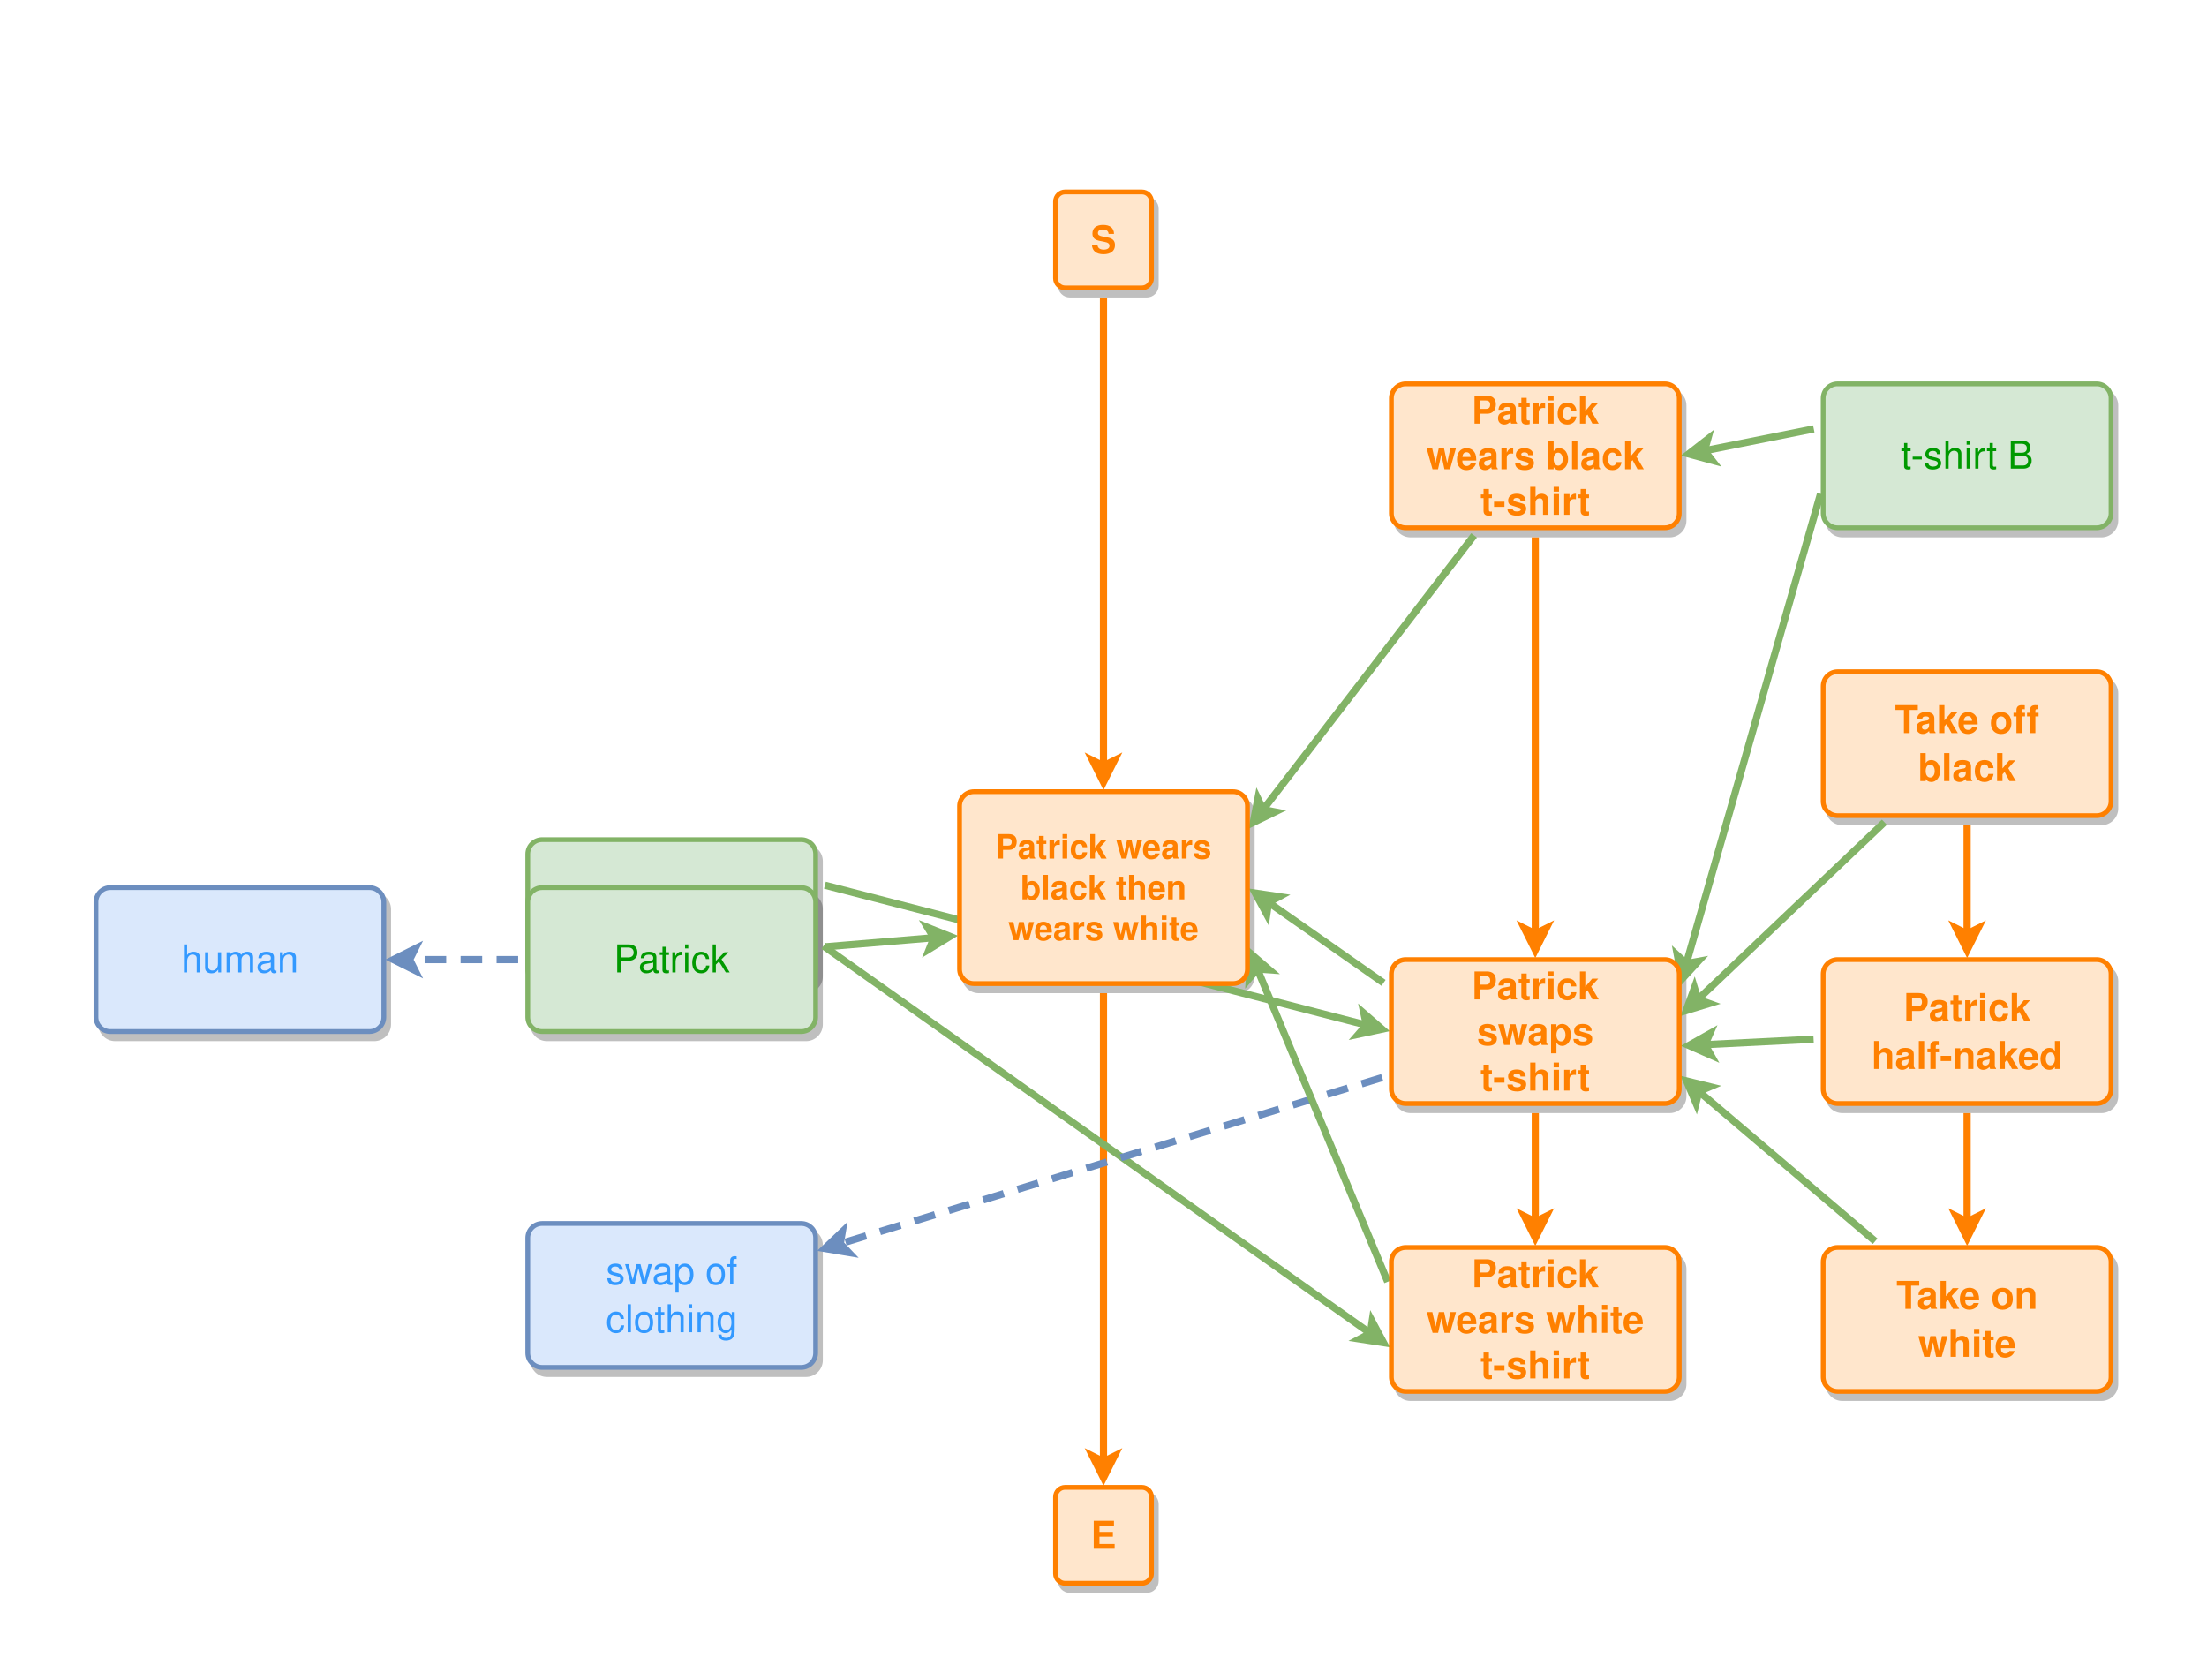
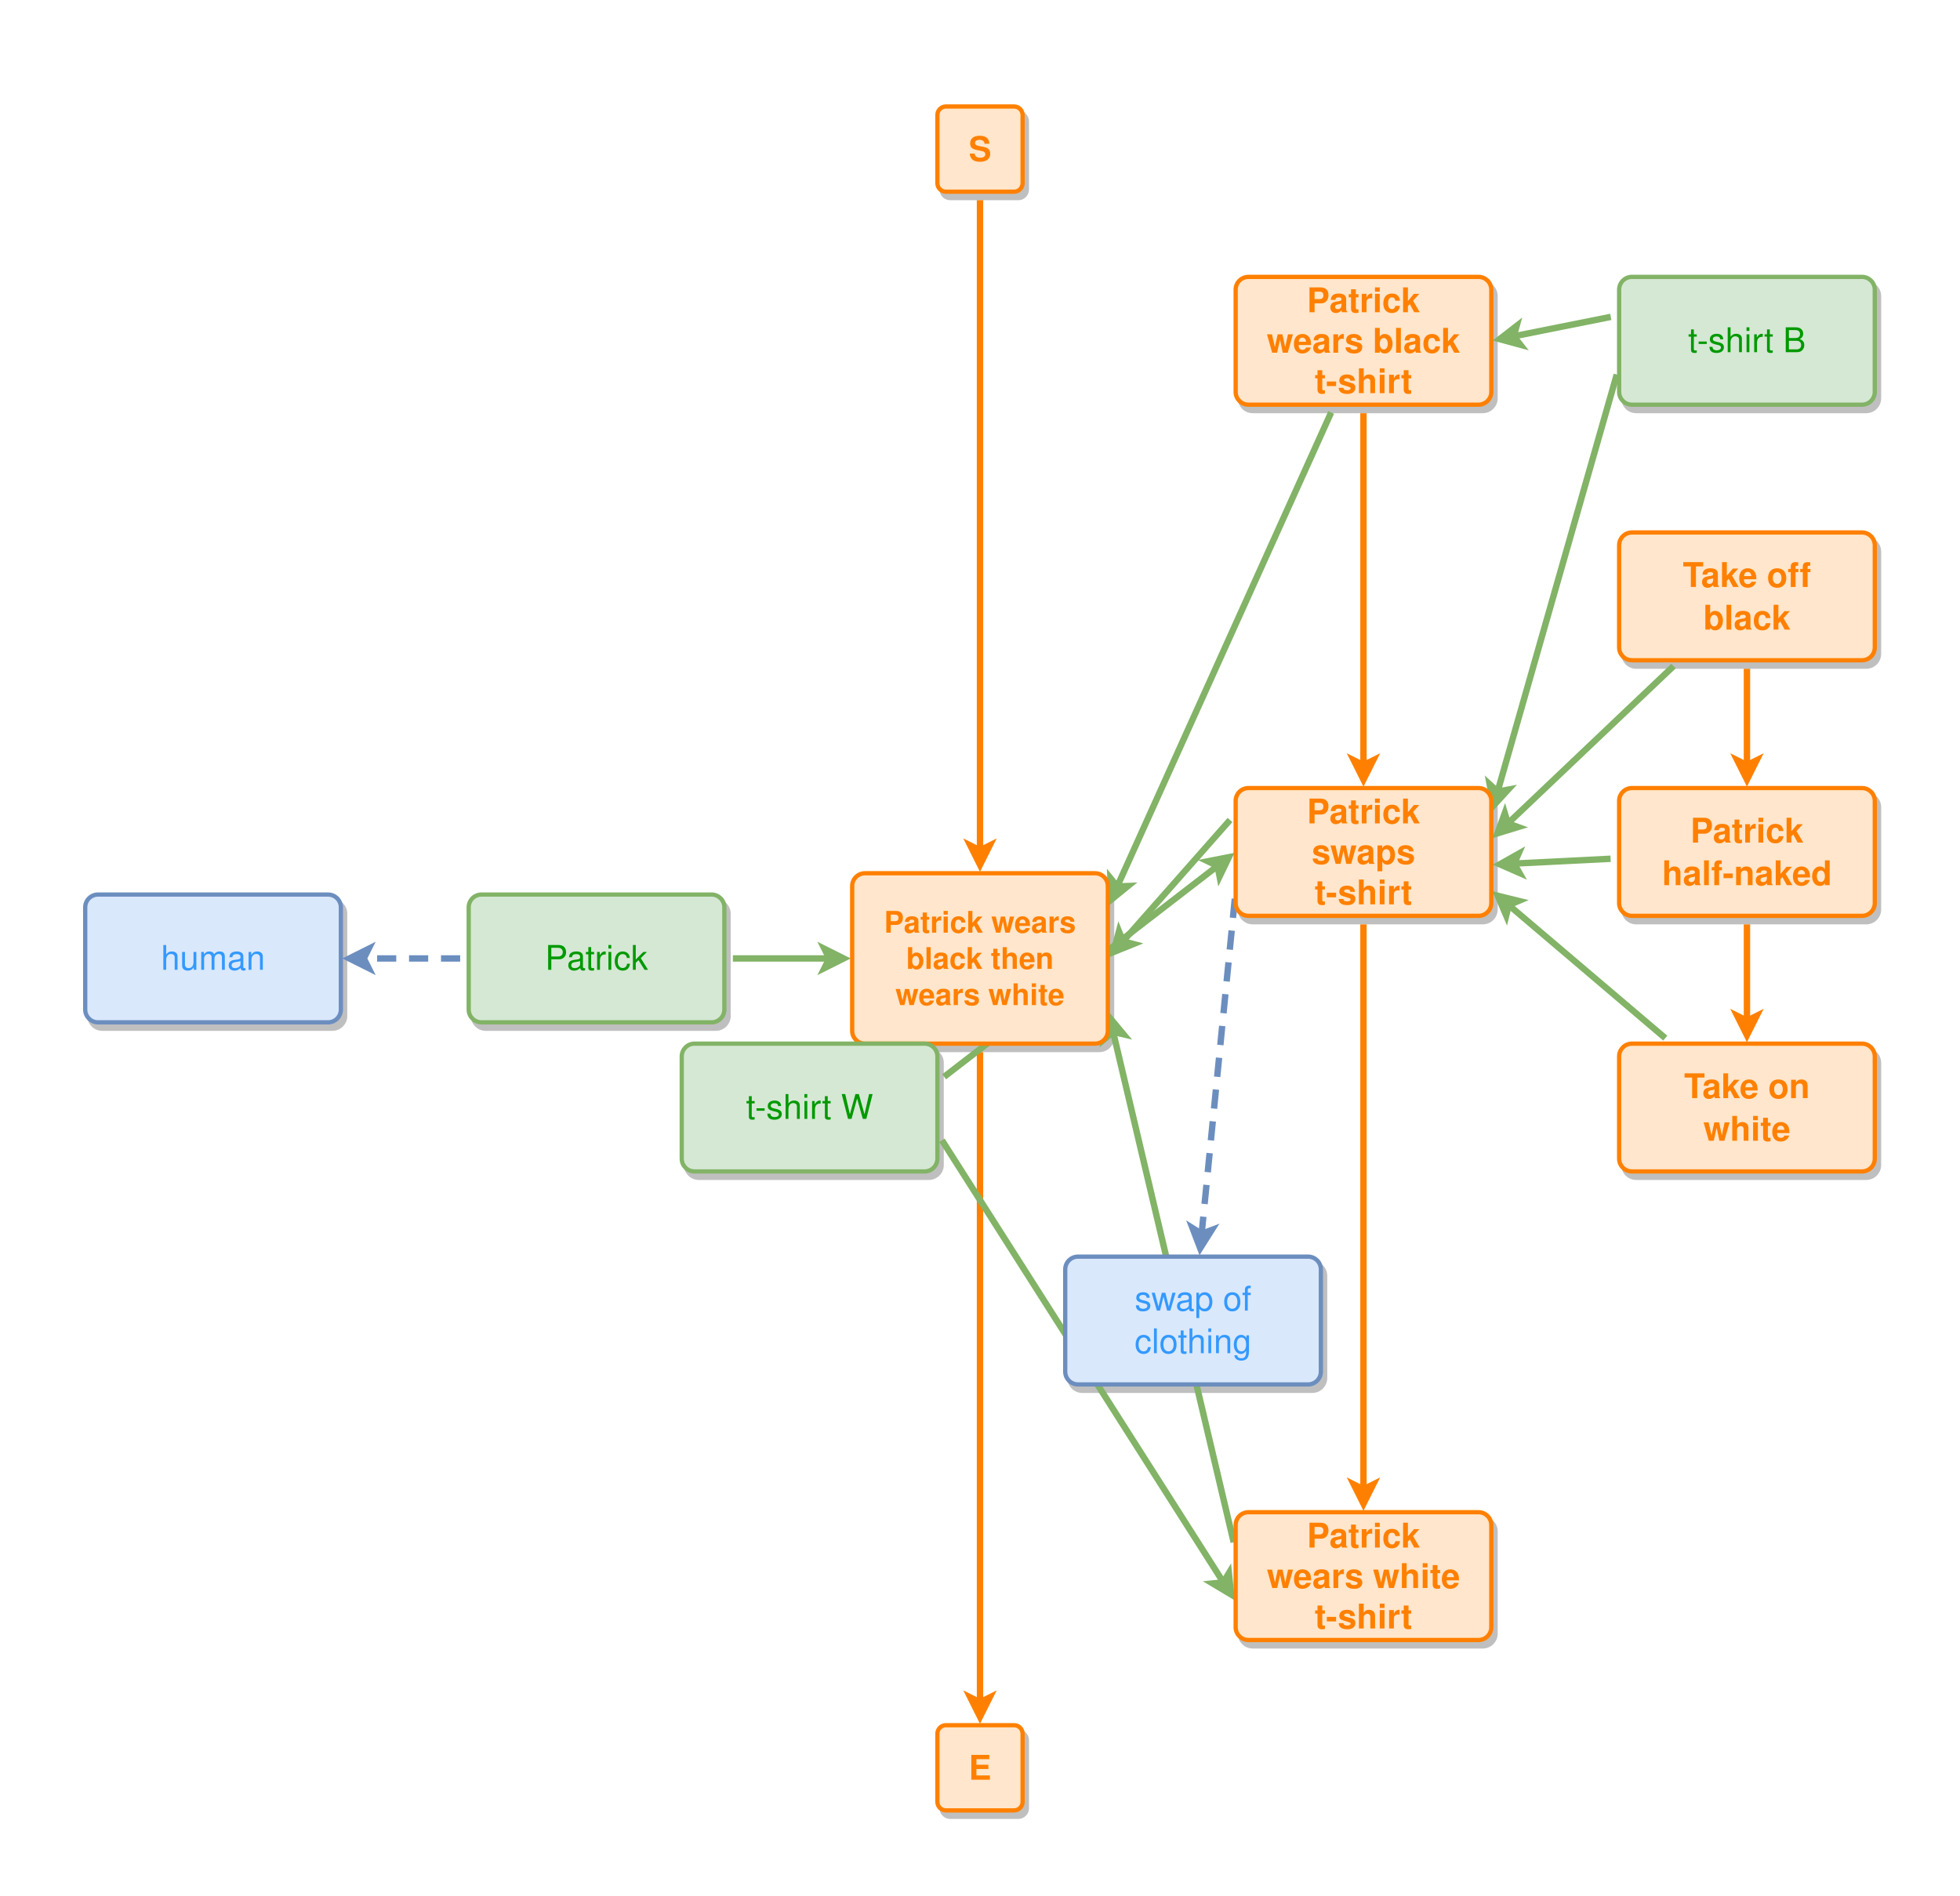
- <svg xmlns="http://www.w3.org/2000/svg" width="920" height="700" viewBox="0 0 920 700">
+ <svg xmlns="http://www.w3.org/2000/svg" width="920" height="890" viewBox="0 0 920 890">
  <defs>
  </defs>
  <g id="container-shells">
  </g>
  <g id="node-shadows">
-     <rect x="400" y="330" width="120" height="80" rx="6" ry="6" fill="#000000" stroke="#000000" stroke-width="2" opacity="0.25" transform="translate(2,3)" />
-     <rect x="220" y="350" width="120" height="60" rx="6" ry="6" fill="#000000" stroke="#000000" stroke-width="2" opacity="0.25" transform="translate(2,3)" />
-     <rect x="40" y="370" width="120" height="60" rx="6" ry="6" fill="#000000" stroke="#000000" stroke-width="2" opacity="0.25" transform="translate(2,3)" />
-     <rect x="220" y="510" width="120" height="60" rx="6" ry="6" fill="#000000" stroke="#000000" stroke-width="2" opacity="0.25" transform="translate(2,3)" />
-     <rect x="440" y="80" width="40" height="40" rx="4" ry="4" fill="#000000" stroke="#000000" stroke-width="2" opacity="0.25" transform="translate(2,3)" />
-     <rect x="440" y="620" width="40" height="40" rx="4" ry="4" fill="#000000" stroke="#000000" stroke-width="2" opacity="0.25" transform="translate(2,3)" />
-     <rect x="580" y="160" width="120" height="60" rx="6" ry="6" fill="#000000" stroke="#000000" stroke-width="2" opacity="0.25" transform="translate(2,3)" />
-     <rect x="580" y="400" width="120" height="60" rx="6" ry="6" fill="#000000" stroke="#000000" stroke-width="2" opacity="0.25" transform="translate(2,3)" />
-     <rect x="580" y="520" width="120" height="60" rx="6" ry="6" fill="#000000" stroke="#000000" stroke-width="2" opacity="0.25" transform="translate(2,3)" />
-     <rect x="760" y="280" width="120" height="60" rx="6" ry="6" fill="#000000" stroke="#000000" stroke-width="2" opacity="0.25" transform="translate(2,3)" />
-     <rect x="760" y="400" width="120" height="60" rx="6" ry="6" fill="#000000" stroke="#000000" stroke-width="2" opacity="0.25" transform="translate(2,3)" />
-     <rect x="760" y="520" width="120" height="60" rx="6" ry="6" fill="#000000" stroke="#000000" stroke-width="2" opacity="0.25" transform="translate(2,3)" />
-     <rect x="220" y="370" width="120" height="60" rx="6" ry="6" fill="#000000" stroke="#000000" stroke-width="2" opacity="0.25" transform="translate(2,3)" />
-     <rect x="760" y="160" width="120" height="60" rx="6" ry="6" fill="#000000" stroke="#000000" stroke-width="2" opacity="0.25" transform="translate(2,3)" />
+     <rect x="400" y="410" width="120" height="80" rx="6" ry="6" fill="#000000" stroke="#000000" stroke-width="2" opacity="0.25" transform="translate(2,3)" />
+     <rect x="320" y="490" width="120" height="60" rx="6" ry="6" fill="#000000" stroke="#000000" stroke-width="2" opacity="0.25" transform="translate(2,3)" />
+     <rect x="40" y="420" width="120" height="60" rx="6" ry="6" fill="#000000" stroke="#000000" stroke-width="2" opacity="0.25" transform="translate(2,3)" />
+     <rect x="500" y="590" width="120" height="60" rx="6" ry="6" fill="#000000" stroke="#000000" stroke-width="2" opacity="0.25" transform="translate(2,3)" />
+     <rect x="440" y="50" width="40" height="40" rx="4" ry="4" fill="#000000" stroke="#000000" stroke-width="2" opacity="0.25" transform="translate(2,3)" />
+     <rect x="440" y="810" width="40" height="40" rx="4" ry="4" fill="#000000" stroke="#000000" stroke-width="2" opacity="0.25" transform="translate(2,3)" />
+     <rect x="580" y="130" width="120" height="60" rx="6" ry="6" fill="#000000" stroke="#000000" stroke-width="2" opacity="0.25" transform="translate(2,3)" />
+     <rect x="580" y="370" width="120" height="60" rx="6" ry="6" fill="#000000" stroke="#000000" stroke-width="2" opacity="0.25" transform="translate(2,3)" />
+     <rect x="580" y="710" width="120" height="60" rx="6" ry="6" fill="#000000" stroke="#000000" stroke-width="2" opacity="0.25" transform="translate(2,3)" />
+     <rect x="760" y="250" width="120" height="60" rx="6" ry="6" fill="#000000" stroke="#000000" stroke-width="2" opacity="0.25" transform="translate(2,3)" />
+     <rect x="760" y="370" width="120" height="60" rx="6" ry="6" fill="#000000" stroke="#000000" stroke-width="2" opacity="0.25" transform="translate(2,3)" />
+     <rect x="760" y="490" width="120" height="60" rx="6" ry="6" fill="#000000" stroke="#000000" stroke-width="2" opacity="0.25" transform="translate(2,3)" />
+     <rect x="220" y="420" width="120" height="60" rx="6" ry="6" fill="#000000" stroke="#000000" stroke-width="2" opacity="0.25" transform="translate(2,3)" />
+     <rect x="760" y="130" width="120" height="60" rx="6" ry="6" fill="#000000" stroke="#000000" stroke-width="2" opacity="0.25" transform="translate(2,3)" />
  </g>
  <g id="edges">
-     <line x1="460.00" y1="414.00" x2="460.00" y2="609.25" stroke="#ff8000" stroke-width="3" />
-     <path d="M 460.00 616.00 L 455.50 607.00 L 460.00 609.25 L 464.50 607.00 Z" fill="#ff8000" stroke="#ff8000" stroke-width="3" stroke-miterlimit="10" />
-     <line x1="343.87" y1="369.00" x2="569.59" y2="427.31" stroke="#82b366" stroke-width="3" />
-     <path d="M 576.13 429.00 L 566.29 431.11 L 569.59 427.31 L 568.54 422.39 Z" fill="#82b366" stroke="#82b366" stroke-width="3" stroke-miterlimit="10" />
-     <line x1="343.26" y1="394.31" x2="571.23" y2="555.79" stroke="#82b366" stroke-width="3" />
-     <path d="M 576.74 559.69 L 566.79 558.16 L 571.23 555.79 L 571.99 550.81 Z" fill="#82b366" stroke="#82b366" stroke-width="3" stroke-miterlimit="10" />
-     <line x1="460.00" y1="124.00" x2="460.00" y2="319.25" stroke="#ff8000" stroke-width="3" />
-     <path d="M 460.00 326.00 L 455.50 317.00 L 460.00 319.25 L 464.50 317.00 Z" fill="#ff8000" stroke="#ff8000" stroke-width="3" stroke-miterlimit="10" />
-     <line x1="614.48" y1="223.17" x2="526.55" y2="337.48" stroke="#82b366" stroke-width="3" />
-     <path d="M 522.44 342.83 L 524.36 332.95 L 526.55 337.48 L 531.49 338.44 Z" fill="#82b366" stroke="#82b366" stroke-width="3" stroke-miterlimit="10" />
-     <line x1="640.00" y1="224.00" x2="640.00" y2="389.25" stroke="#ff8000" stroke-width="3" />
-     <path d="M 640.00 396.00 L 635.50 387.00 L 640.00 389.25 L 644.50 387.00 Z" fill="#ff8000" stroke="#ff8000" stroke-width="3" stroke-miterlimit="10" />
-     <line x1="576.72" y1="409.71" x2="528.81" y2="376.16" stroke="#82b366" stroke-width="3" />
-     <path d="M 523.28 372.29 L 533.23 373.77 L 528.81 376.16 L 528.07 381.14 Z" fill="#82b366" stroke="#82b366" stroke-width="3" stroke-miterlimit="10" />
-     <line x1="576.18" y1="449.17" x2="350.28" y2="518.45" stroke="#6c8ebf" stroke-width="3" stroke-dasharray="9 6" />
-     <path d="M 343.82 520.43 L 351.11 513.49 L 350.28 518.45 L 353.75 522.09 Z" fill="#6c8ebf" stroke="#6c8ebf" stroke-width="3" stroke-miterlimit="10" />
-     <line x1="640.00" y1="464.00" x2="640.00" y2="509.25" stroke="#ff8000" stroke-width="3" />
-     <path d="M 640.00 516.00 L 635.50 507.00 L 640.00 509.25 L 644.50 507.00 Z" fill="#ff8000" stroke="#ff8000" stroke-width="3" stroke-miterlimit="10" />
-     <line x1="578.46" y1="534.31" x2="524.13" y2="403.92" stroke="#82b366" stroke-width="3" />
-     <path d="M 521.54 397.69 L 529.15 404.27 L 524.13 403.92 L 520.85 407.73 Z" fill="#82b366" stroke="#82b366" stroke-width="3" stroke-miterlimit="10" />
-     <line x1="785.52" y1="342.75" x2="707.79" y2="416.60" stroke="#82b366" stroke-width="3" />
-     <path d="M 702.90 421.25 L 706.33 411.78 L 707.79 416.60 L 712.52 418.31 Z" fill="#82b366" stroke="#82b366" stroke-width="3" stroke-miterlimit="10" />
-     <line x1="820.00" y1="344.00" x2="820.00" y2="389.25" stroke="#ff8000" stroke-width="3" />
-     <path d="M 820.00 396.00 L 815.50 387.00 L 820.00 389.25 L 824.50 387.00 Z" fill="#ff8000" stroke="#ff8000" stroke-width="3" stroke-miterlimit="10" />
-     <line x1="756.00" y1="433.20" x2="710.74" y2="435.46" stroke="#82b366" stroke-width="3" />
-     <path d="M 704.00 435.80 L 712.76 430.86 L 710.74 435.46 L 713.21 439.85 Z" fill="#82b366" stroke="#82b366" stroke-width="3" stroke-miterlimit="10" />
-     <line x1="820.00" y1="464.00" x2="820.00" y2="509.25" stroke="#ff8000" stroke-width="3" />
-     <path d="M 820.00 516.00 L 815.50 507.00 L 820.00 509.25 L 824.50 507.00 Z" fill="#ff8000" stroke="#ff8000" stroke-width="3" stroke-miterlimit="10" />
-     <line x1="781.66" y1="517.41" x2="708.19" y2="454.96" stroke="#82b366" stroke-width="3" />
-     <path d="M 703.05 450.59 L 712.82 452.99 L 708.19 454.96 L 706.99 459.85 Z" fill="#82b366" stroke="#82b366" stroke-width="3" stroke-miterlimit="10" />
-     <line x1="343.99" y1="394.67" x2="389.29" y2="390.89" stroke="#82b366" stroke-width="3" />
-     <path d="M 396.01 390.33 L 387.42 395.56 L 389.29 390.89 L 386.67 386.60 Z" fill="#82b366" stroke="#82b366" stroke-width="3" stroke-miterlimit="10" />
-     <line x1="216.00" y1="400.00" x2="170.75" y2="400.00" stroke="#6c8ebf" stroke-width="3" stroke-dasharray="9 6" />
-     <path d="M 164.00 400.00 L 173.00 395.50 L 170.75 400.00 L 173.00 404.50 Z" fill="#6c8ebf" stroke="#6c8ebf" stroke-width="3" stroke-miterlimit="10" />
-     <line x1="756.08" y1="178.78" x2="710.54" y2="187.89" stroke="#82b366" stroke-width="3" />
-     <path d="M 703.92 189.22 L 711.87 183.04 L 710.54 187.89 L 713.63 191.86 Z" fill="#82b366" stroke="#82b366" stroke-width="3" stroke-miterlimit="10" />
-     <line x1="758.90" y1="205.85" x2="702.95" y2="401.66" stroke="#82b366" stroke-width="3" />
-     <path d="M 701.10 408.15 L 699.24 398.26 L 702.95 401.66 L 707.90 400.74 Z" fill="#82b366" stroke="#82b366" stroke-width="3" stroke-miterlimit="10" />
+     <line x1="460.00" y1="494.00" x2="460.00" y2="799.25" stroke="#ff8000" stroke-width="3" />
+     <path d="M 460.00 806.00 L 455.50 797.00 L 460.00 799.25 L 464.50 797.00 Z" fill="#ff8000" stroke="#ff8000" stroke-width="3" stroke-miterlimit="10" />
+     <line x1="443.17" y1="505.56" x2="571.49" y2="406.57" stroke="#82b366" stroke-width="3" />
+     <path d="M 576.83 402.44 L 572.46 411.50 L 571.49 406.57 L 566.96 404.38 Z" fill="#82b366" stroke="#82b366" stroke-width="3" stroke-miterlimit="10" />
+     <line x1="442.15" y1="535.37" x2="574.23" y2="742.93" stroke="#82b366" stroke-width="3" />
+     <path d="M 577.85 748.63 L 569.22 743.45 L 574.23 742.93 L 576.82 738.62 Z" fill="#82b366" stroke="#82b366" stroke-width="3" stroke-miterlimit="10" />
+     <line x1="460.00" y1="94.00" x2="460.00" y2="399.25" stroke="#ff8000" stroke-width="3" />
+     <path d="M 460.00 406.00 L 455.50 397.00 L 460.00 399.25 L 464.50 397.00 Z" fill="#ff8000" stroke="#ff8000" stroke-width="3" stroke-miterlimit="10" />
+     <line x1="624.82" y1="193.65" x2="524.42" y2="416.20" stroke="#82b366" stroke-width="3" />
+     <path d="M 521.64 422.35 L 521.24 412.30 L 524.42 416.20 L 529.45 416.00 Z" fill="#82b366" stroke="#82b366" stroke-width="3" stroke-miterlimit="10" />
+     <line x1="640.00" y1="194.00" x2="640.00" y2="359.25" stroke="#ff8000" stroke-width="3" />
+     <path d="M 640.00 366.00 L 635.50 357.00 L 640.00 359.25 L 644.50 357.00 Z" fill="#ff8000" stroke="#ff8000" stroke-width="3" stroke-miterlimit="10" />
+     <line x1="577.35" y1="385.00" x2="527.11" y2="441.94" stroke="#82b366" stroke-width="3" />
+     <path d="M 522.65 447.00 L 525.23 437.27 L 527.11 441.94 L 531.98 443.23 Z" fill="#82b366" stroke="#82b366" stroke-width="3" stroke-miterlimit="10" />
+     <line x1="579.61" y1="421.98" x2="564.03" y2="579.30" stroke="#6c8ebf" stroke-width="3" stroke-dasharray="9 6" />
+     <path d="M 563.36 586.02 L 559.77 576.62 L 564.03 579.30 L 568.73 577.51 Z" fill="#6c8ebf" stroke="#6c8ebf" stroke-width="3" stroke-miterlimit="10" />
+     <line x1="640.00" y1="434.00" x2="640.00" y2="699.25" stroke="#ff8000" stroke-width="3" />
+     <path d="M 640.00 706.00 L 635.50 697.00 L 640.00 699.25 L 644.50 697.00 Z" fill="#ff8000" stroke="#ff8000" stroke-width="3" stroke-miterlimit="10" />
+     <line x1="579.08" y1="724.11" x2="522.47" y2="484.46" stroke="#82b366" stroke-width="3" />
+     <path d="M 520.92 477.89 L 527.37 485.62 L 522.47 484.46 L 518.61 487.69 Z" fill="#82b366" stroke="#82b366" stroke-width="3" stroke-miterlimit="10" />
+     <line x1="785.52" y1="312.75" x2="707.79" y2="386.60" stroke="#82b366" stroke-width="3" />
+     <path d="M 702.90 391.25 L 706.33 381.78 L 707.79 386.60 L 712.52 388.31 Z" fill="#82b366" stroke="#82b366" stroke-width="3" stroke-miterlimit="10" />
+     <line x1="820.00" y1="314.00" x2="820.00" y2="359.25" stroke="#ff8000" stroke-width="3" />
+     <path d="M 820.00 366.00 L 815.50 357.00 L 820.00 359.25 L 824.50 357.00 Z" fill="#ff8000" stroke="#ff8000" stroke-width="3" stroke-miterlimit="10" />
+     <line x1="756.00" y1="403.20" x2="710.74" y2="405.46" stroke="#82b366" stroke-width="3" />
+     <path d="M 704.00 405.80 L 712.76 400.86 L 710.74 405.46 L 713.21 409.85 Z" fill="#82b366" stroke="#82b366" stroke-width="3" stroke-miterlimit="10" />
+     <line x1="820.00" y1="434.00" x2="820.00" y2="479.25" stroke="#ff8000" stroke-width="3" />
+     <path d="M 820.00 486.00 L 815.50 477.00 L 820.00 479.25 L 824.50 477.00 Z" fill="#ff8000" stroke="#ff8000" stroke-width="3" stroke-miterlimit="10" />
+     <line x1="781.66" y1="487.41" x2="708.19" y2="424.96" stroke="#82b366" stroke-width="3" />
+     <path d="M 703.05 420.59 L 712.82 422.99 L 708.19 424.96 L 706.99 429.85 Z" fill="#82b366" stroke="#82b366" stroke-width="3" stroke-miterlimit="10" />
+     <line x1="344.00" y1="450.00" x2="389.25" y2="450.00" stroke="#82b366" stroke-width="3" />
+     <path d="M 396.00 450.00 L 387.00 454.50 L 389.25 450.00 L 387.00 445.50 Z" fill="#82b366" stroke="#82b366" stroke-width="3" stroke-miterlimit="10" />
+     <line x1="216.00" y1="450.00" x2="170.75" y2="450.00" stroke="#6c8ebf" stroke-width="3" stroke-dasharray="9 6" />
+     <path d="M 164.00 450.00 L 173.00 445.50 L 170.75 450.00 L 173.00 454.50 Z" fill="#6c8ebf" stroke="#6c8ebf" stroke-width="3" stroke-miterlimit="10" />
+     <line x1="756.08" y1="148.78" x2="710.54" y2="157.89" stroke="#82b366" stroke-width="3" />
+     <path d="M 703.92 159.22 L 711.87 153.04 L 710.54 157.89 L 713.63 161.86 Z" fill="#82b366" stroke="#82b366" stroke-width="3" stroke-miterlimit="10" />
+     <line x1="758.90" y1="175.85" x2="702.95" y2="371.66" stroke="#82b366" stroke-width="3" />
+     <path d="M 701.10 378.15 L 699.24 368.26 L 702.95 371.66 L 707.90 370.74 Z" fill="#82b366" stroke="#82b366" stroke-width="3" stroke-miterlimit="10" />
  </g>
  <g id="nodes">
-     <rect x="400" y="330" width="120" height="80" rx="6" ry="6" fill="#ffe6cc" stroke="#ff8000" stroke-width="2" />
-     <text x="460" y="353" text-anchor="middle" dominant-baseline="middle" font-family="Helvetica,Inter,Segoe UI,Arial" font-size="14" font-weight="bold" fill="#ff8000">Patrick wears</text>
-     <text x="460" y="370" text-anchor="middle" dominant-baseline="middle" font-family="Helvetica,Inter,Segoe UI,Arial" font-size="14" font-weight="bold" fill="#ff8000">black then</text>
-     <text x="460" y="387" text-anchor="middle" dominant-baseline="middle" font-family="Helvetica,Inter,Segoe UI,Arial" font-size="14" font-weight="bold" fill="#ff8000">wears white</text>
-     <rect x="220" y="350" width="120" height="60" rx="6" ry="6" fill="#d5e8d4" stroke="#82b366" stroke-width="2" />
-     <text x="280" y="380" text-anchor="middle" dominant-baseline="middle" font-family="Helvetica,Inter,Segoe UI,Arial" font-size="16" font-weight="normal" fill="#009900">t-shirt W</text>
-     <rect x="40" y="370" width="120" height="60" rx="6" ry="6" fill="#dae8fc" stroke="#6c8ebf" stroke-width="2" />
-     <text x="100" y="400" text-anchor="middle" dominant-baseline="middle" font-family="Helvetica,Inter,Segoe UI,Arial" font-size="16" font-weight="normal" fill="#3399ff">human</text>
-     <rect x="220" y="510" width="120" height="60" rx="6" ry="6" fill="#dae8fc" stroke="#6c8ebf" stroke-width="2" />
-     <text x="280" y="530" text-anchor="middle" dominant-baseline="middle" font-family="Helvetica,Inter,Segoe UI,Arial" font-size="16" font-weight="normal" fill="#3399ff">swap of</text>
-     <text x="280" y="550" text-anchor="middle" dominant-baseline="middle" font-family="Helvetica,Inter,Segoe UI,Arial" font-size="16" font-weight="normal" fill="#3399ff">clothing</text>
-     <rect x="440" y="80" width="40" height="40" rx="4" ry="4" fill="#ffe6cc" stroke="#ff8000" stroke-width="2" />
-     <text x="460" y="100" text-anchor="middle" dominant-baseline="middle" font-family="Helvetica,Inter,Segoe UI,Arial" font-size="16" font-weight="bold" fill="#ff8000">S</text>
-     <rect x="440" y="620" width="40" height="40" rx="4" ry="4" fill="#ffe6cc" stroke="#ff8000" stroke-width="2" />
-     <text x="460" y="640" text-anchor="middle" dominant-baseline="middle" font-family="Helvetica,Inter,Segoe UI,Arial" font-size="16" font-weight="bold" fill="#ff8000">E</text>
-     <rect x="580" y="160" width="120" height="60" rx="6" ry="6" fill="#ffe6cc" stroke="#ff8000" stroke-width="2" />
-     <text x="640" y="171" text-anchor="middle" dominant-baseline="middle" font-family="Helvetica,Inter,Segoe UI,Arial" font-size="16" font-weight="bold" fill="#ff8000">Patrick</text>
-     <text x="640" y="190" text-anchor="middle" dominant-baseline="middle" font-family="Helvetica,Inter,Segoe UI,Arial" font-size="16" font-weight="bold" fill="#ff8000">wears black</text>
-     <text x="640" y="209" text-anchor="middle" dominant-baseline="middle" font-family="Helvetica,Inter,Segoe UI,Arial" font-size="16" font-weight="bold" fill="#ff8000">t-shirt</text>
-     <rect x="580" y="400" width="120" height="60" rx="6" ry="6" fill="#ffe6cc" stroke="#ff8000" stroke-width="2" />
-     <text x="640" y="411" text-anchor="middle" dominant-baseline="middle" font-family="Helvetica,Inter,Segoe UI,Arial" font-size="16" font-weight="bold" fill="#ff8000">Patrick</text>
-     <text x="640" y="430" text-anchor="middle" dominant-baseline="middle" font-family="Helvetica,Inter,Segoe UI,Arial" font-size="16" font-weight="bold" fill="#ff8000">swaps</text>
-     <text x="640" y="449" text-anchor="middle" dominant-baseline="middle" font-family="Helvetica,Inter,Segoe UI,Arial" font-size="16" font-weight="bold" fill="#ff8000">t-shirt</text>
-     <rect x="580" y="520" width="120" height="60" rx="6" ry="6" fill="#ffe6cc" stroke="#ff8000" stroke-width="2" />
-     <text x="640" y="531" text-anchor="middle" dominant-baseline="middle" font-family="Helvetica,Inter,Segoe UI,Arial" font-size="16" font-weight="bold" fill="#ff8000">Patrick</text>
-     <text x="640" y="550" text-anchor="middle" dominant-baseline="middle" font-family="Helvetica,Inter,Segoe UI,Arial" font-size="16" font-weight="bold" fill="#ff8000">wears white</text>
-     <text x="640" y="569" text-anchor="middle" dominant-baseline="middle" font-family="Helvetica,Inter,Segoe UI,Arial" font-size="16" font-weight="bold" fill="#ff8000">t-shirt</text>
-     <rect x="760" y="280" width="120" height="60" rx="6" ry="6" fill="#ffe6cc" stroke="#ff8000" stroke-width="2" />
-     <text x="820" y="300" text-anchor="middle" dominant-baseline="middle" font-family="Helvetica,Inter,Segoe UI,Arial" font-size="16" font-weight="bold" fill="#ff8000">Take off</text>
-     <text x="820" y="320" text-anchor="middle" dominant-baseline="middle" font-family="Helvetica,Inter,Segoe UI,Arial" font-size="16" font-weight="bold" fill="#ff8000">black</text>
-     <rect x="760" y="400" width="120" height="60" rx="6" ry="6" fill="#ffe6cc" stroke="#ff8000" stroke-width="2" />
-     <text x="820" y="420" text-anchor="middle" dominant-baseline="middle" font-family="Helvetica,Inter,Segoe UI,Arial" font-size="16" font-weight="bold" fill="#ff8000">Patrick</text>
-     <text x="820" y="440" text-anchor="middle" dominant-baseline="middle" font-family="Helvetica,Inter,Segoe UI,Arial" font-size="16" font-weight="bold" fill="#ff8000">half-naked</text>
-     <rect x="760" y="520" width="120" height="60" rx="6" ry="6" fill="#ffe6cc" stroke="#ff8000" stroke-width="2" />
-     <text x="820" y="540" text-anchor="middle" dominant-baseline="middle" font-family="Helvetica,Inter,Segoe UI,Arial" font-size="16" font-weight="bold" fill="#ff8000">Take on</text>
-     <text x="820" y="560" text-anchor="middle" dominant-baseline="middle" font-family="Helvetica,Inter,Segoe UI,Arial" font-size="16" font-weight="bold" fill="#ff8000">white</text>
-     <rect x="220" y="370" width="120" height="60" rx="6" ry="6" fill="#d5e8d4" stroke="#82b366" stroke-width="2" />
-     <text x="280" y="400" text-anchor="middle" dominant-baseline="middle" font-family="Helvetica,Inter,Segoe UI,Arial" font-size="16" font-weight="normal" fill="#009900">Patrick</text>
-     <rect x="760" y="160" width="120" height="60" rx="6" ry="6" fill="#d5e8d4" stroke="#82b366" stroke-width="2" />
-     <text x="820" y="190" text-anchor="middle" dominant-baseline="middle" font-family="Helvetica,Inter,Segoe UI,Arial" font-size="16" font-weight="normal" fill="#009900">t-shirt B</text>
+     <rect x="400" y="410" width="120" height="80" rx="6" ry="6" fill="#ffe6cc" stroke="#ff8000" stroke-width="2" />
+     <text x="460" y="433" text-anchor="middle" dominant-baseline="middle" font-family="Helvetica,Inter,Segoe UI,Arial" font-size="14" font-weight="bold" fill="#ff8000">Patrick wears</text>
+     <text x="460" y="450" text-anchor="middle" dominant-baseline="middle" font-family="Helvetica,Inter,Segoe UI,Arial" font-size="14" font-weight="bold" fill="#ff8000">black then</text>
+     <text x="460" y="467" text-anchor="middle" dominant-baseline="middle" font-family="Helvetica,Inter,Segoe UI,Arial" font-size="14" font-weight="bold" fill="#ff8000">wears white</text>
+     <rect x="320" y="490" width="120" height="60" rx="6" ry="6" fill="#d5e8d4" stroke="#82b366" stroke-width="2" />
+     <text x="380" y="520" text-anchor="middle" dominant-baseline="middle" font-family="Helvetica,Inter,Segoe UI,Arial" font-size="16" font-weight="normal" fill="#009900">t-shirt W</text>
+     <rect x="40" y="420" width="120" height="60" rx="6" ry="6" fill="#dae8fc" stroke="#6c8ebf" stroke-width="2" />
+     <text x="100" y="450" text-anchor="middle" dominant-baseline="middle" font-family="Helvetica,Inter,Segoe UI,Arial" font-size="16" font-weight="normal" fill="#3399ff">human</text>
+     <rect x="500" y="590" width="120" height="60" rx="6" ry="6" fill="#dae8fc" stroke="#6c8ebf" stroke-width="2" />
+     <text x="560" y="610" text-anchor="middle" dominant-baseline="middle" font-family="Helvetica,Inter,Segoe UI,Arial" font-size="16" font-weight="normal" fill="#3399ff">swap of</text>
+     <text x="560" y="630" text-anchor="middle" dominant-baseline="middle" font-family="Helvetica,Inter,Segoe UI,Arial" font-size="16" font-weight="normal" fill="#3399ff">clothing</text>
+     <rect x="440" y="50" width="40" height="40" rx="4" ry="4" fill="#ffe6cc" stroke="#ff8000" stroke-width="2" />
+     <text x="460" y="70" text-anchor="middle" dominant-baseline="middle" font-family="Helvetica,Inter,Segoe UI,Arial" font-size="16" font-weight="bold" fill="#ff8000">S</text>
+     <rect x="440" y="810" width="40" height="40" rx="4" ry="4" fill="#ffe6cc" stroke="#ff8000" stroke-width="2" />
+     <text x="460" y="830" text-anchor="middle" dominant-baseline="middle" font-family="Helvetica,Inter,Segoe UI,Arial" font-size="16" font-weight="bold" fill="#ff8000">E</text>
+     <rect x="580" y="130" width="120" height="60" rx="6" ry="6" fill="#ffe6cc" stroke="#ff8000" stroke-width="2" />
+     <text x="640" y="141" text-anchor="middle" dominant-baseline="middle" font-family="Helvetica,Inter,Segoe UI,Arial" font-size="16" font-weight="bold" fill="#ff8000">Patrick</text>
+     <text x="640" y="160" text-anchor="middle" dominant-baseline="middle" font-family="Helvetica,Inter,Segoe UI,Arial" font-size="16" font-weight="bold" fill="#ff8000">wears black</text>
+     <text x="640" y="179" text-anchor="middle" dominant-baseline="middle" font-family="Helvetica,Inter,Segoe UI,Arial" font-size="16" font-weight="bold" fill="#ff8000">t-shirt</text>
+     <rect x="580" y="370" width="120" height="60" rx="6" ry="6" fill="#ffe6cc" stroke="#ff8000" stroke-width="2" />
+     <text x="640" y="381" text-anchor="middle" dominant-baseline="middle" font-family="Helvetica,Inter,Segoe UI,Arial" font-size="16" font-weight="bold" fill="#ff8000">Patrick</text>
+     <text x="640" y="400" text-anchor="middle" dominant-baseline="middle" font-family="Helvetica,Inter,Segoe UI,Arial" font-size="16" font-weight="bold" fill="#ff8000">swaps</text>
+     <text x="640" y="419" text-anchor="middle" dominant-baseline="middle" font-family="Helvetica,Inter,Segoe UI,Arial" font-size="16" font-weight="bold" fill="#ff8000">t-shirt</text>
+     <rect x="580" y="710" width="120" height="60" rx="6" ry="6" fill="#ffe6cc" stroke="#ff8000" stroke-width="2" />
+     <text x="640" y="721" text-anchor="middle" dominant-baseline="middle" font-family="Helvetica,Inter,Segoe UI,Arial" font-size="16" font-weight="bold" fill="#ff8000">Patrick</text>
+     <text x="640" y="740" text-anchor="middle" dominant-baseline="middle" font-family="Helvetica,Inter,Segoe UI,Arial" font-size="16" font-weight="bold" fill="#ff8000">wears white</text>
+     <text x="640" y="759" text-anchor="middle" dominant-baseline="middle" font-family="Helvetica,Inter,Segoe UI,Arial" font-size="16" font-weight="bold" fill="#ff8000">t-shirt</text>
+     <rect x="760" y="250" width="120" height="60" rx="6" ry="6" fill="#ffe6cc" stroke="#ff8000" stroke-width="2" />
+     <text x="820" y="270" text-anchor="middle" dominant-baseline="middle" font-family="Helvetica,Inter,Segoe UI,Arial" font-size="16" font-weight="bold" fill="#ff8000">Take off</text>
+     <text x="820" y="290" text-anchor="middle" dominant-baseline="middle" font-family="Helvetica,Inter,Segoe UI,Arial" font-size="16" font-weight="bold" fill="#ff8000">black</text>
+     <rect x="760" y="370" width="120" height="60" rx="6" ry="6" fill="#ffe6cc" stroke="#ff8000" stroke-width="2" />
+     <text x="820" y="390" text-anchor="middle" dominant-baseline="middle" font-family="Helvetica,Inter,Segoe UI,Arial" font-size="16" font-weight="bold" fill="#ff8000">Patrick</text>
+     <text x="820" y="410" text-anchor="middle" dominant-baseline="middle" font-family="Helvetica,Inter,Segoe UI,Arial" font-size="16" font-weight="bold" fill="#ff8000">half-naked</text>
+     <rect x="760" y="490" width="120" height="60" rx="6" ry="6" fill="#ffe6cc" stroke="#ff8000" stroke-width="2" />
+     <text x="820" y="510" text-anchor="middle" dominant-baseline="middle" font-family="Helvetica,Inter,Segoe UI,Arial" font-size="16" font-weight="bold" fill="#ff8000">Take on</text>
+     <text x="820" y="530" text-anchor="middle" dominant-baseline="middle" font-family="Helvetica,Inter,Segoe UI,Arial" font-size="16" font-weight="bold" fill="#ff8000">white</text>
+     <rect x="220" y="420" width="120" height="60" rx="6" ry="6" fill="#d5e8d4" stroke="#82b366" stroke-width="2" />
+     <text x="280" y="450" text-anchor="middle" dominant-baseline="middle" font-family="Helvetica,Inter,Segoe UI,Arial" font-size="16" font-weight="normal" fill="#009900">Patrick</text>
+     <rect x="760" y="130" width="120" height="60" rx="6" ry="6" fill="#d5e8d4" stroke="#82b366" stroke-width="2" />
+     <text x="820" y="160" text-anchor="middle" dominant-baseline="middle" font-family="Helvetica,Inter,Segoe UI,Arial" font-size="16" font-weight="normal" fill="#009900">t-shirt B</text>
  </g>
</svg>
